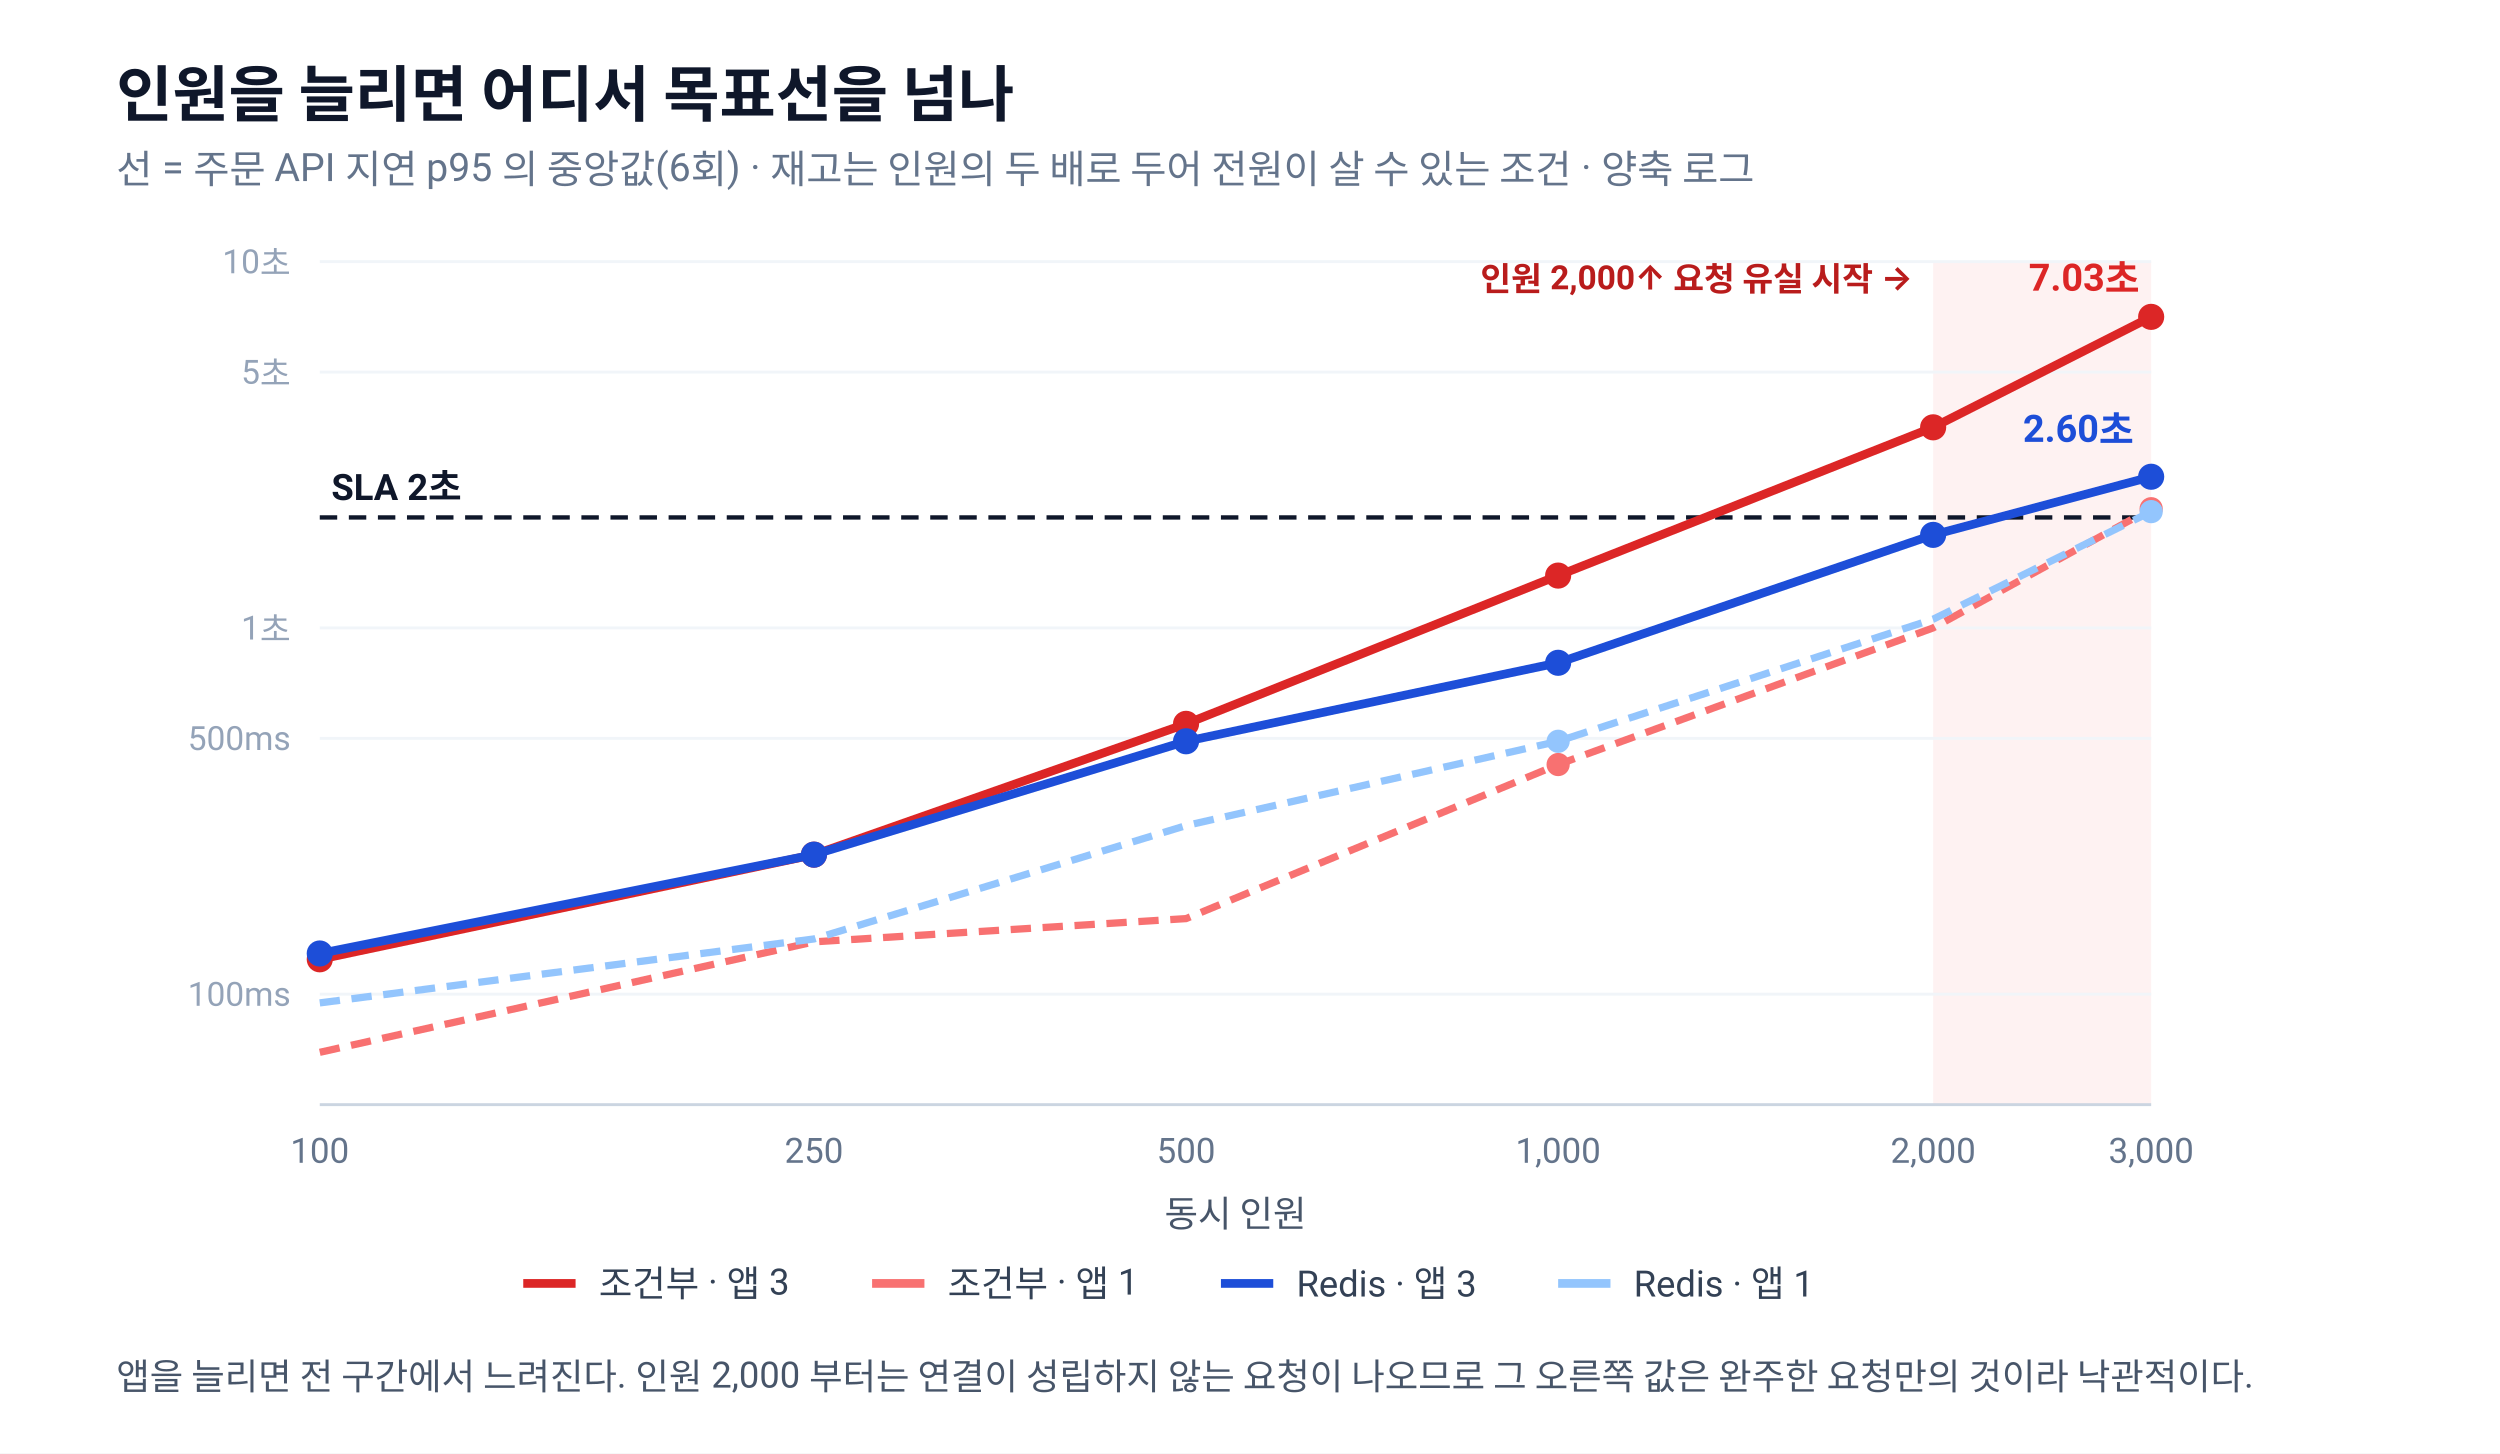
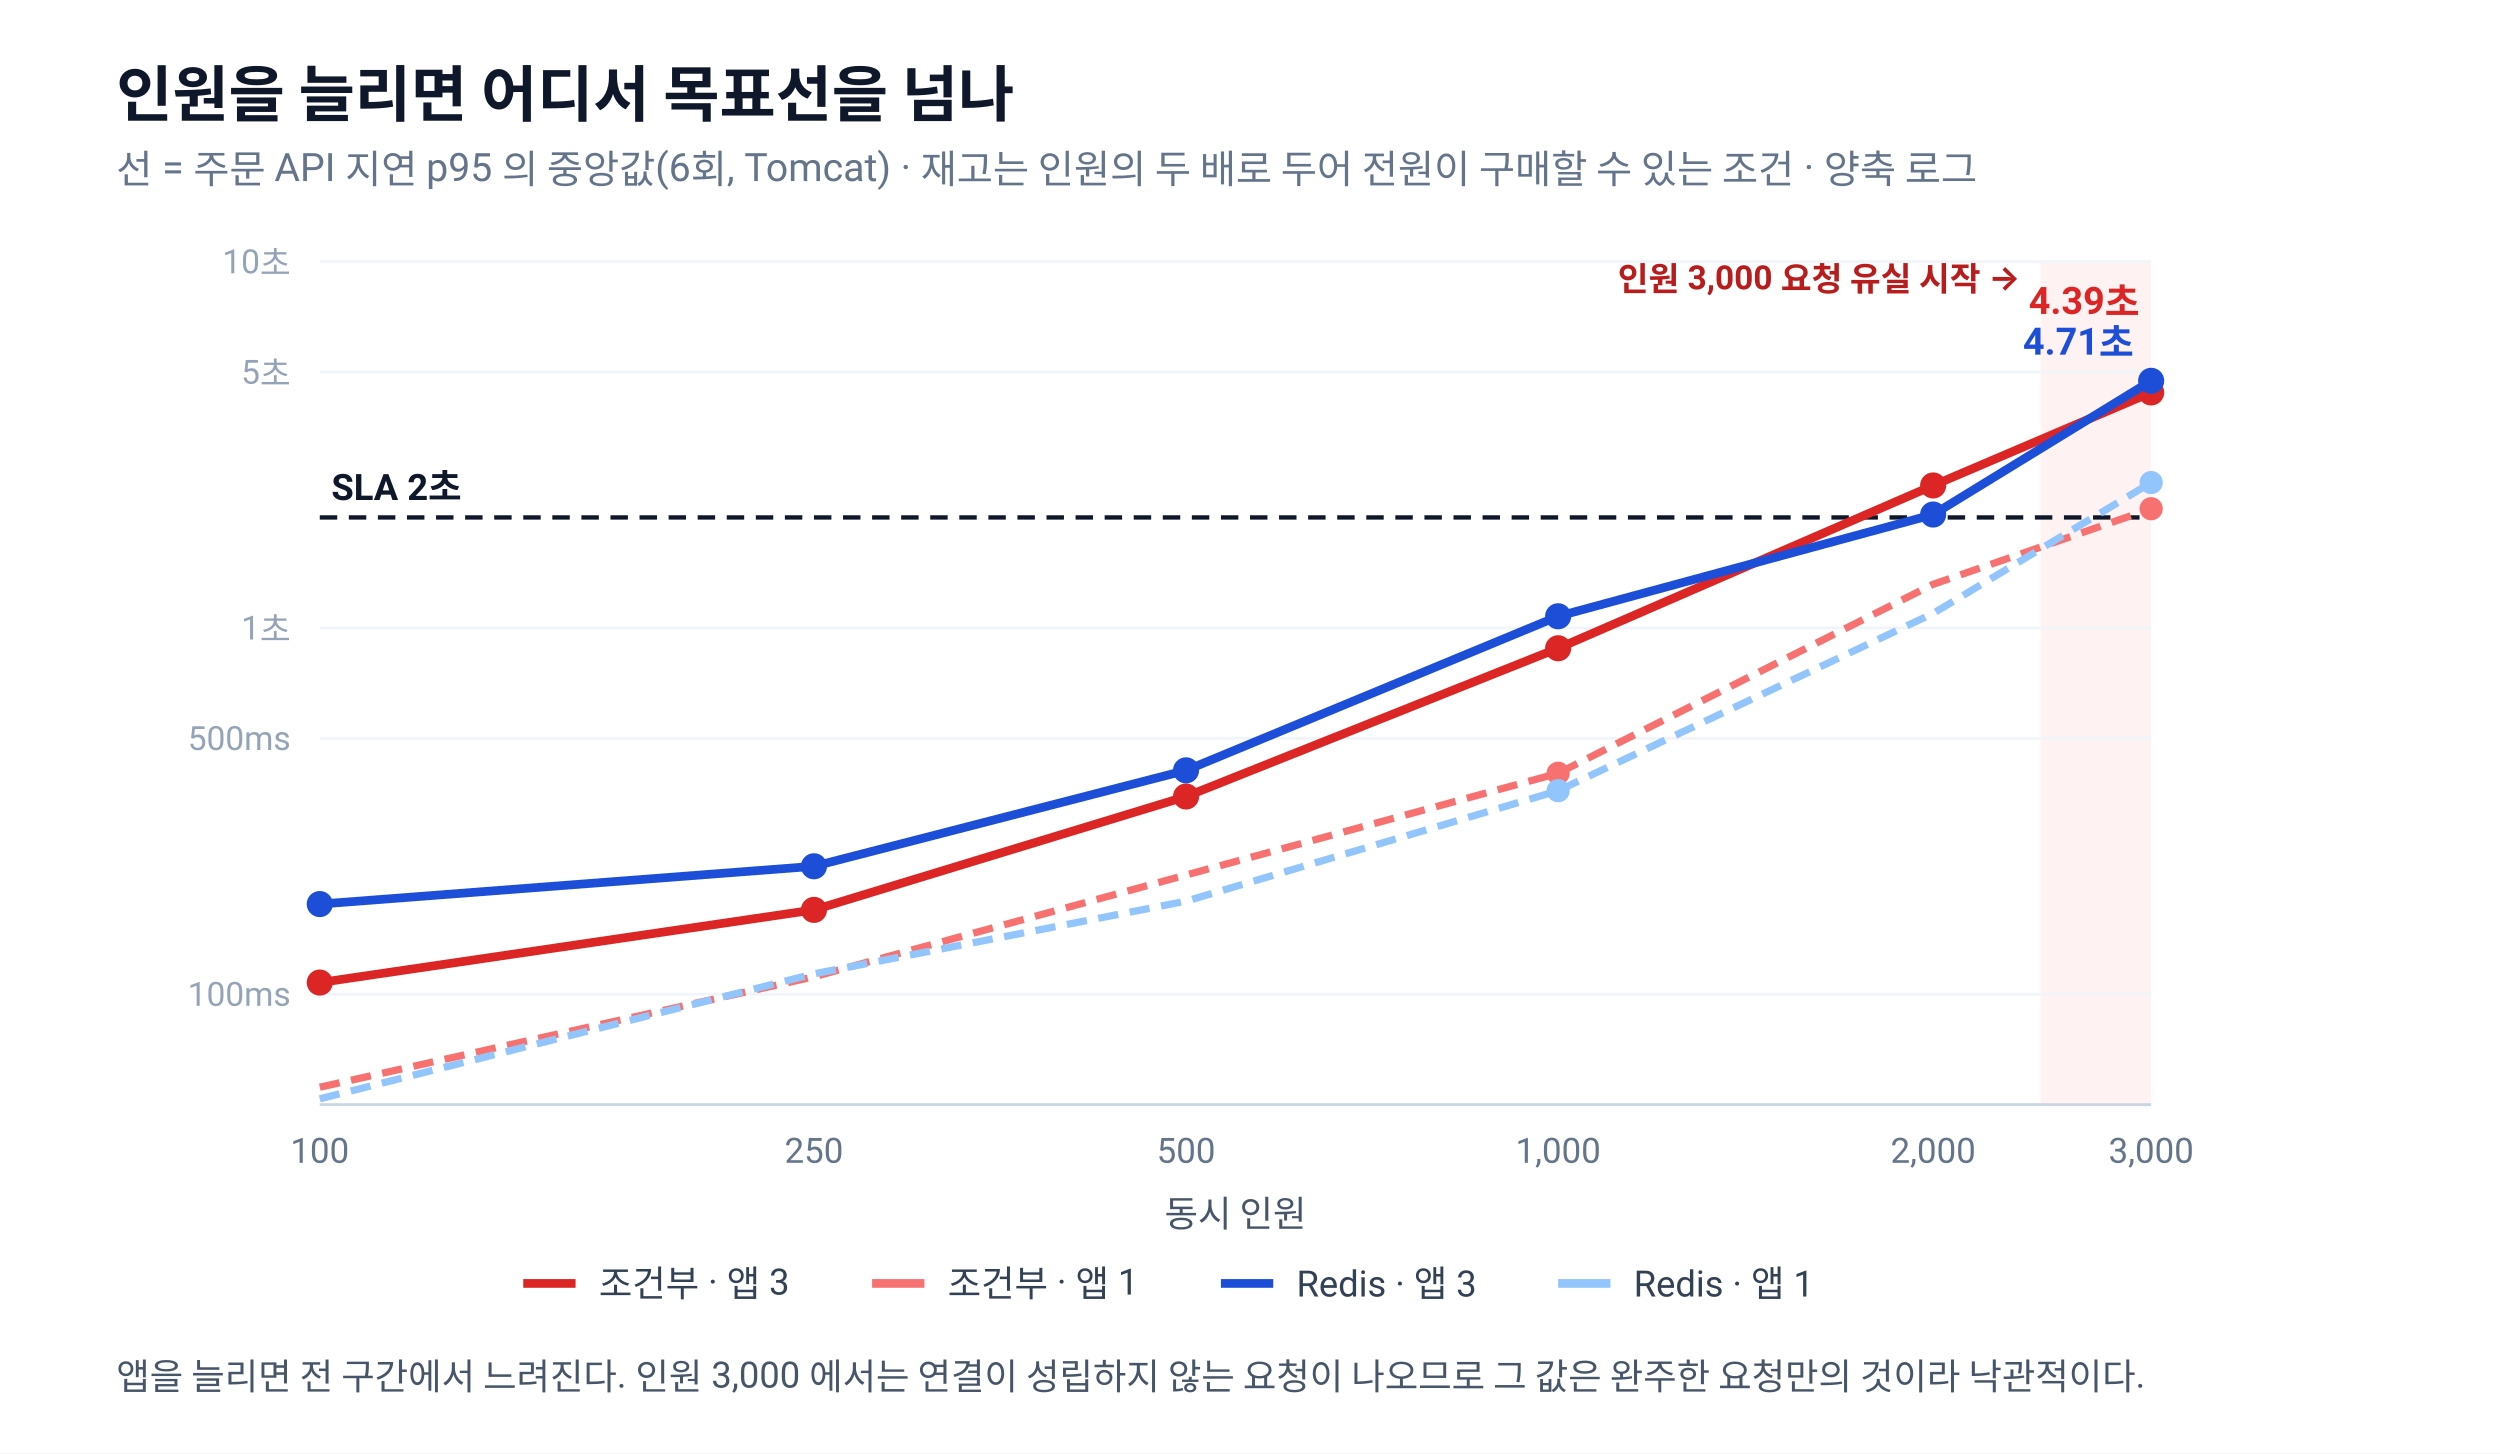
<svg xmlns="http://www.w3.org/2000/svg" viewBox="0 0 860 500" font-family="-apple-system, BlinkMacSystemFont, 'Segoe UI', Roboto, sans-serif">
  <rect width="860" height="500" fill="#ffffff" />
  <text x="40" y="40" font-size="21" font-weight="700" fill="#0f172a">인원을 늘리면 어디서 목표선을 넘나</text>
-   <text x="40" y="63" font-size="13.5" fill="#64748b">선 = 주문 API 지연 p95 의 중앙값(6회) · 재고는 인원의 두 배로 두어 전원이 살 수 있는 조건 · 양축 로그</text>
-   <rect x="665" y="90" width="75" height="290" fill="#fef2f2" />
-   <text x="658" y="100" font-size="11.5" font-weight="700" fill="#b91c1c" text-anchor="end">인원 2,000↑ 요청 유실 시작 →</text>
+   <text x="40" y="63" font-size="13.5" fill="#64748b">선 = 주문 API 지연 p95 의 중앙값(6회, Tomcat) · 재고는 인원의 두 배로 두어 전원이 구매할 수 있는 조건 · 양축 로그</text>
+   <rect x="702" y="90" width="38" height="290" fill="#fef2f2" />
+   <text x="695" y="100" font-size="11.5" font-weight="700" fill="#b91c1c" text-anchor="end">인원 3,000 요청 유실 시작 →</text>
  <line x1="110" y1="342" x2="740" y2="342" stroke="#f1f5f9" stroke-width="1" />
  <text x="100" y="346" font-size="11.5" fill="#94a3b8" text-anchor="end">100ms</text>
  <line x1="110" y1="254" x2="740" y2="254" stroke="#f1f5f9" stroke-width="1" />
  <text x="100" y="258" font-size="11.5" fill="#94a3b8" text-anchor="end">500ms</text>
  <line x1="110" y1="216" x2="740" y2="216" stroke="#f1f5f9" stroke-width="1" />
  <text x="100" y="220" font-size="11.5" fill="#94a3b8" text-anchor="end">1초</text>
  <line x1="110" y1="128" x2="740" y2="128" stroke="#f1f5f9" stroke-width="1" />
  <text x="100" y="132" font-size="11.5" fill="#94a3b8" text-anchor="end">5초</text>
  <line x1="110" y1="90" x2="740" y2="90" stroke="#f1f5f9" stroke-width="1" />
  <text x="100" y="94" font-size="11.5" fill="#94a3b8" text-anchor="end">10초</text>
  <line x1="110" y1="178" x2="740" y2="178" stroke="#0f172a" stroke-width="1.5" stroke-dasharray="6 4" />
  <text x="114" y="172" font-size="12.5" font-weight="700" fill="#0f172a">SLA 2초</text>
  <line x1="110" y1="380" x2="740" y2="380" stroke="#cbd5e1" stroke-width="1" />
  <text x="110" y="400" font-size="12" fill="#64748b" text-anchor="middle">100</text>
  <text x="280" y="400" font-size="12" fill="#64748b" text-anchor="middle">250</text>
  <text x="408" y="400" font-size="12" fill="#64748b" text-anchor="middle">500</text>
  <text x="536" y="400" font-size="12" fill="#64748b" text-anchor="middle">1,000</text>
  <text x="665" y="400" font-size="12" fill="#64748b" text-anchor="middle">2,000</text>
  <text x="740" y="400" font-size="12" fill="#64748b" text-anchor="middle">3,000</text>
  <text x="425" y="422" font-size="12.5" fill="#475569" text-anchor="middle">동시 인원</text>
-   <polyline points="110,330 280,294 408,249 536,198 665,147 740,109" fill="none" stroke="#dc2626" stroke-width="3" />
-   <circle cx="110" cy="330" r="4.5" fill="#dc2626" />
-   <circle cx="280" cy="294" r="4.5" fill="#dc2626" />
-   <circle cx="408" cy="249" r="4.5" fill="#dc2626" />
-   <circle cx="536" cy="198" r="4.5" fill="#dc2626" />
-   <circle cx="665" cy="147" r="4.5" fill="#dc2626" />
-   <circle cx="740" cy="109" r="4.5" fill="#dc2626" />
-   <text x="736" y="100" font-size="13" font-weight="700" fill="#dc2626" text-anchor="end">7.03초</text>
-   <polyline points="110,362 280,324 408,316 536,263 665,216 740,175" fill="none" stroke="#f87171" stroke-width="2.5" stroke-dasharray="7 4" />
-   <circle cx="536" cy="263" r="4" fill="#f87171" />
+   <polyline points="110,338 280,313 408,274 536,223 665,167 740,135" fill="none" stroke="#dc2626" stroke-width="3" />
+   <circle cx="110" cy="338" r="4.5" fill="#dc2626" />
+   <circle cx="280" cy="313" r="4.5" fill="#dc2626" />
+   <circle cx="408" cy="274" r="4.5" fill="#dc2626" />
+   <circle cx="536" cy="223" r="4.5" fill="#dc2626" />
+   <circle cx="665" cy="167" r="4.5" fill="#dc2626" />
+   <circle cx="740" cy="135" r="4.5" fill="#dc2626" />
+   <text x="736" y="108" font-size="13" font-weight="700" fill="#dc2626" text-anchor="end">4.39초</text>
+   <polyline points="110,374 280,336 408,301 536,266 665,201 740,175" fill="none" stroke="#f87171" stroke-width="2.5" stroke-dasharray="7 4" />
+   <circle cx="536" cy="266" r="4" fill="#f87171" />
  <circle cx="740" cy="175" r="4" fill="#f87171" />
-   <polyline points="110,328 280,294 408,255 536,228 665,184 740,164" fill="none" stroke="#1d4ed8" stroke-width="3" />
-   <circle cx="110" cy="328" r="4.5" fill="#1d4ed8" />
-   <circle cx="280" cy="294" r="4.5" fill="#1d4ed8" />
-   <circle cx="408" cy="255" r="4.5" fill="#1d4ed8" />
-   <circle cx="536" cy="228" r="4.5" fill="#1d4ed8" />
-   <circle cx="665" cy="184" r="4.5" fill="#1d4ed8" />
-   <circle cx="740" cy="164" r="4.5" fill="#1d4ed8" />
-   <text x="734" y="152" font-size="13" font-weight="700" fill="#1d4ed8" text-anchor="end">2.60초</text>
-   <polyline points="110,345 280,323 408,284 536,255 665,213 740,176" fill="none" stroke="#93c5fd" stroke-width="2.5" stroke-dasharray="7 4" />
-   <circle cx="536" cy="255" r="4" fill="#93c5fd" />
-   <circle cx="740" cy="176" r="4" fill="#93c5fd" />
+   <polyline points="110,311 280,298 408,265 536,212 665,177 740,131" fill="none" stroke="#1d4ed8" stroke-width="3" />
+   <circle cx="110" cy="311" r="4.5" fill="#1d4ed8" />
+   <circle cx="280" cy="298" r="4.5" fill="#1d4ed8" />
+   <circle cx="408" cy="265" r="4.5" fill="#1d4ed8" />
+   <circle cx="536" cy="212" r="4.5" fill="#1d4ed8" />
+   <circle cx="665" cy="177" r="4.5" fill="#1d4ed8" />
+   <circle cx="740" cy="131" r="4.5" fill="#1d4ed8" />
+   <text x="734" y="122" font-size="13" font-weight="700" fill="#1d4ed8" text-anchor="end">4.71초</text>
+   <polyline points="110,378 280,335 408,310 536,272 665,211 740,166" fill="none" stroke="#93c5fd" stroke-width="2.5" stroke-dasharray="7 4" />
+   <circle cx="536" cy="272" r="4" fill="#93c5fd" />
+   <circle cx="740" cy="166" r="4" fill="#93c5fd" />
  <rect x="180" y="440" width="18" height="3" fill="#dc2626" />
  <text x="206" y="446" font-size="12.5" fill="#334155">조건부 · 앱 3</text>
  <rect x="300" y="440" width="18" height="3" fill="#f87171" />
  <text x="326" y="446" font-size="12.5" fill="#334155">조건부 · 앱 1</text>
  <rect x="420" y="440" width="18" height="3" fill="#1d4ed8" />
  <text x="446" y="446" font-size="12.5" fill="#334155">Redis · 앱 3</text>
  <rect x="536" y="440" width="18" height="3" fill="#93c5fd" />
  <text x="562" y="446" font-size="12.5" fill="#334155">Redis · 앱 1</text>
-   <text x="40" y="478" font-size="12.5" fill="#475569">앱을 늘리면 전 구간에서 느려진다. 인원 2,000 부터는 연결이 성립하지 않는 요청이 나오므로 그 오른쪽 값은 완주한 요청만의 것이라 낙관적이다.</text>
+   <text x="40" y="478" font-size="12.5" fill="#475569">앱을 늘리면 전 구간에서 느려진다. 인원 3,000 에서는 연결이 성립하지 않는 요청이 나오므로 그 값은 완주한 요청만의 것이라 낙관적이다.</text>
</svg>
